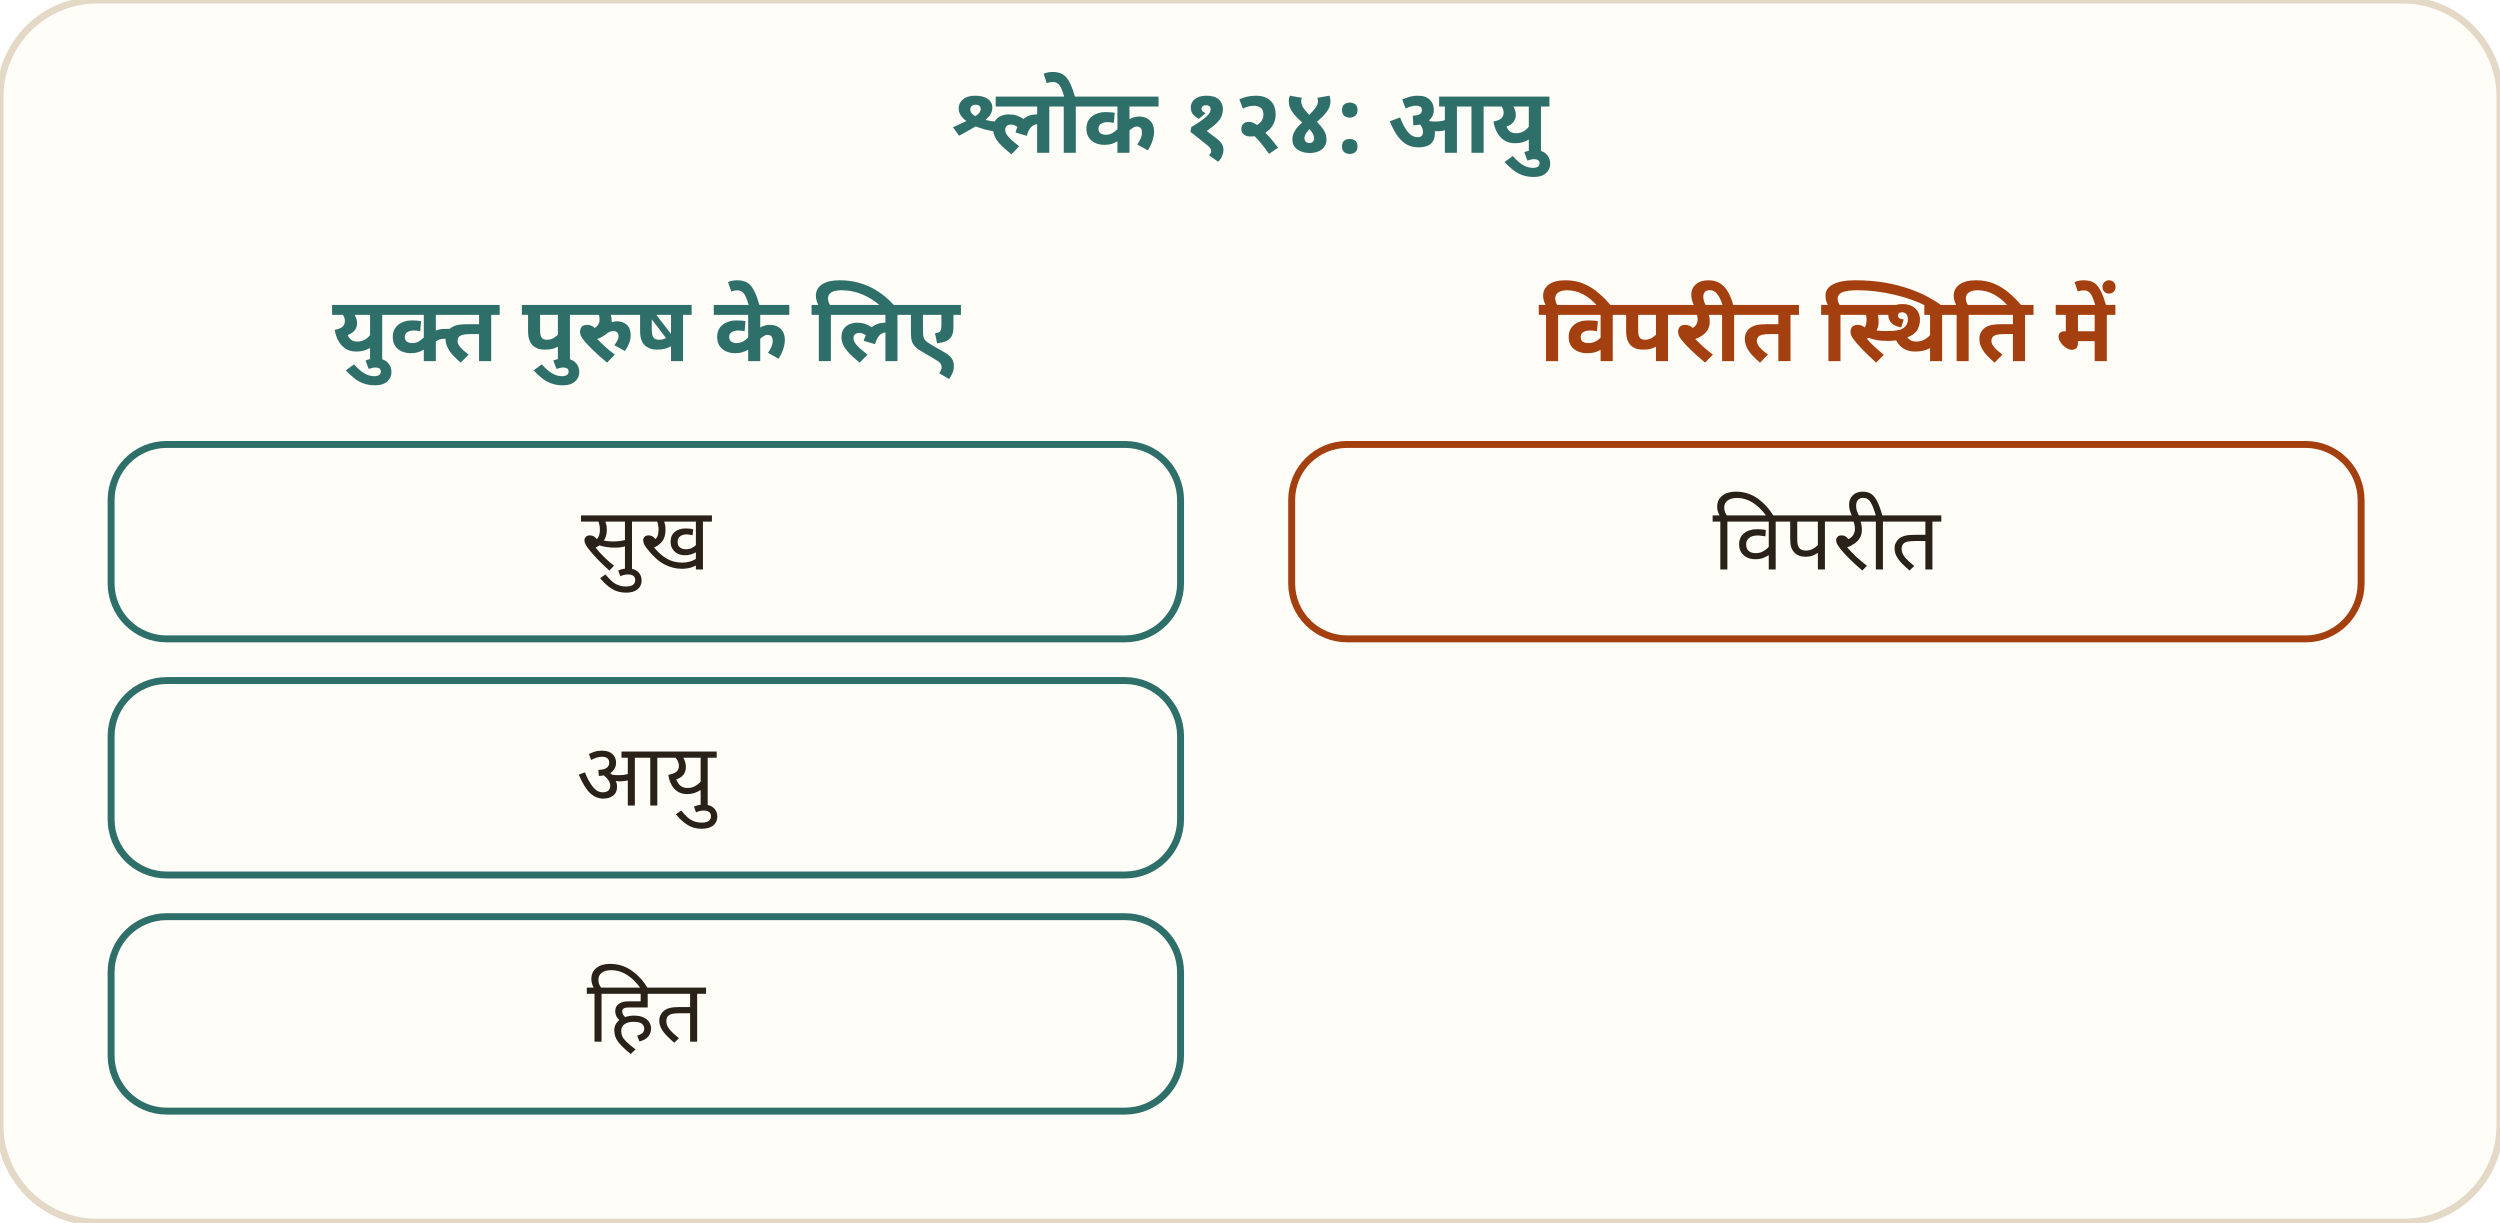
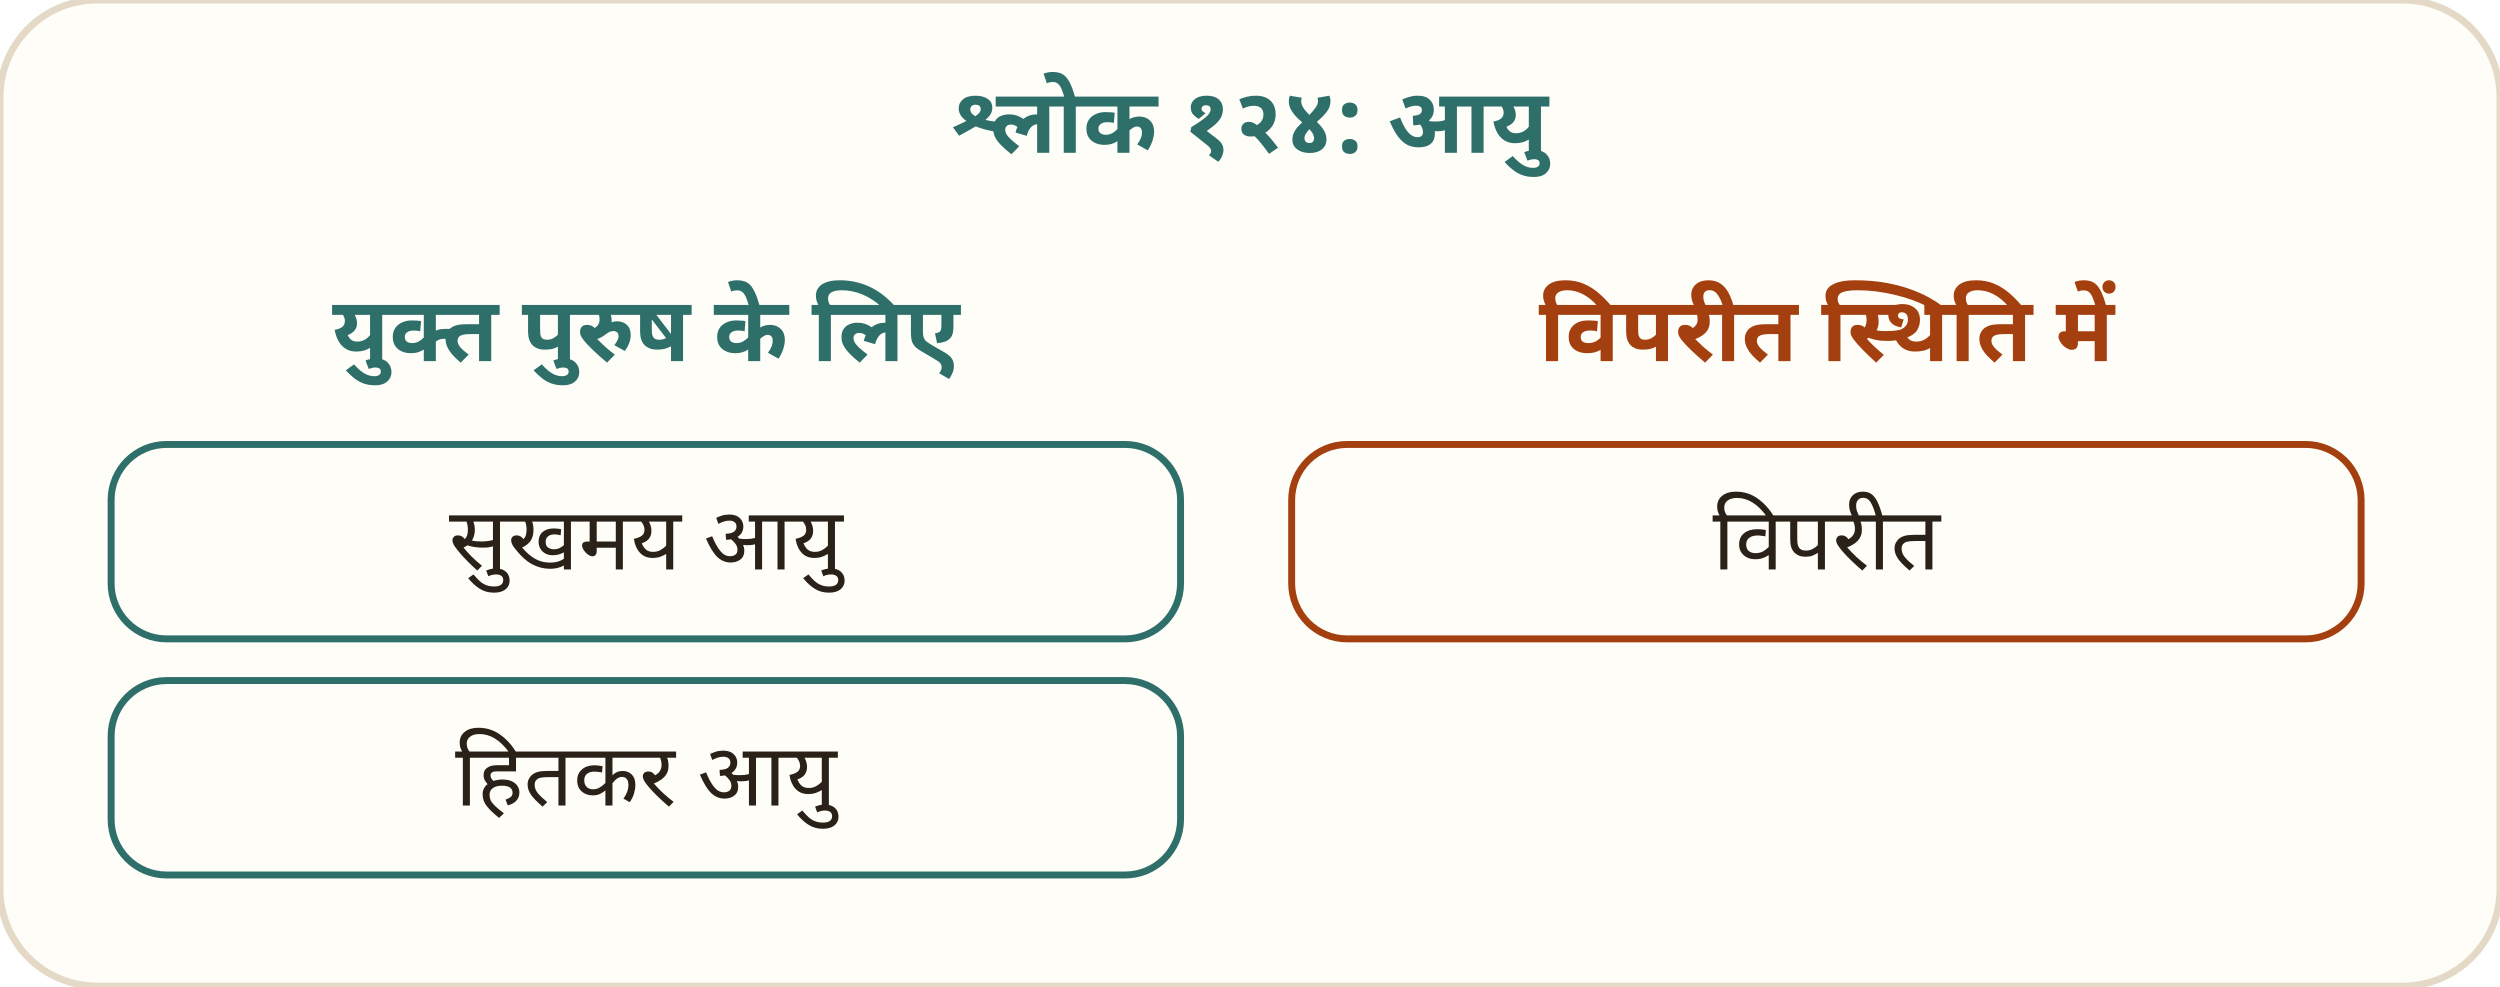
- <svg xmlns="http://www.w3.org/2000/svg" viewBox="0 0 360 176" role="img">
-   <rect width="360" height="176" rx="14" fill="#fffdf8" stroke="#e4d9c6" />
+ <svg xmlns="http://www.w3.org/2000/svg" viewBox="0 0 360 142" role="img">
+   <rect width="360" height="142" rx="14" fill="#fffdf8" stroke="#e4d9c6" />
  <text x="180" y="22" font-family="'Noto Sans Devanagari','Mukta','Nirmala UI','Mangal',sans-serif" font-size="13" font-weight="700" fill="#2f6f6a" text-anchor="middle">श्लोक १२४: आयु</text>
  <text x="93" y="52" font-family="'Noto Sans Devanagari','Mukta','Nirmala UI','Mangal',sans-serif" font-size="13" font-weight="700" fill="#2f6f6a" text-anchor="middle">युक्त पुरुष के लिए</text>
  <rect x="16" y="64" width="154" height="28" rx="8" fill="#fffdf8" stroke="#2f6f6a" />
-   <text x="93.0" y="82.0" font-family="'Noto Sans Devanagari','Mukta','Nirmala UI','Mangal',sans-serif" font-size="12.5" font-weight="500" fill="#2a2118" text-anchor="middle">सुख</text>
+   <text x="93.0" y="82.0" font-family="'Noto Sans Devanagari','Mukta','Nirmala UI','Mangal',sans-serif" font-size="12.5" font-weight="500" fill="#2a2118" text-anchor="middle">सुखमय आयु</text>
  <rect x="16" y="98" width="154" height="28" rx="8" fill="#fffdf8" stroke="#2f6f6a" />
-   <text x="93.0" y="116.0" font-family="'Noto Sans Devanagari','Mukta','Nirmala UI','Mangal',sans-serif" font-size="12.5" font-weight="500" fill="#2a2118" text-anchor="middle">आयु</text>
-   <rect x="16" y="132" width="154" height="28" rx="8" fill="#fffdf8" stroke="#2f6f6a" />
-   <text x="93.0" y="150.0" font-family="'Noto Sans Devanagari','Mukta','Nirmala UI','Mangal',sans-serif" font-size="12.5" font-weight="500" fill="#2a2118" text-anchor="middle">हित</text>
+   <text x="93.0" y="116.0" font-family="'Noto Sans Devanagari','Mukta','Nirmala UI','Mangal',sans-serif" font-size="12.5" font-weight="500" fill="#2a2118" text-anchor="middle">हितकर आयु</text>
  <text x="263" y="52" font-family="'Noto Sans Devanagari','Mukta','Nirmala UI','Mangal',sans-serif" font-size="13" font-weight="700" fill="#a4400f" text-anchor="middle">विपरीत स्थिति में</text>
  <rect x="186" y="64" width="154" height="28" rx="8" fill="#fffdf8" stroke="#a4400f" />
  <text x="263.0" y="82.0" font-family="'Noto Sans Devanagari','Mukta','Nirmala UI','Mangal',sans-serif" font-size="12.5" font-weight="500" fill="#2a2118" text-anchor="middle">विपरीत</text>
</svg>
